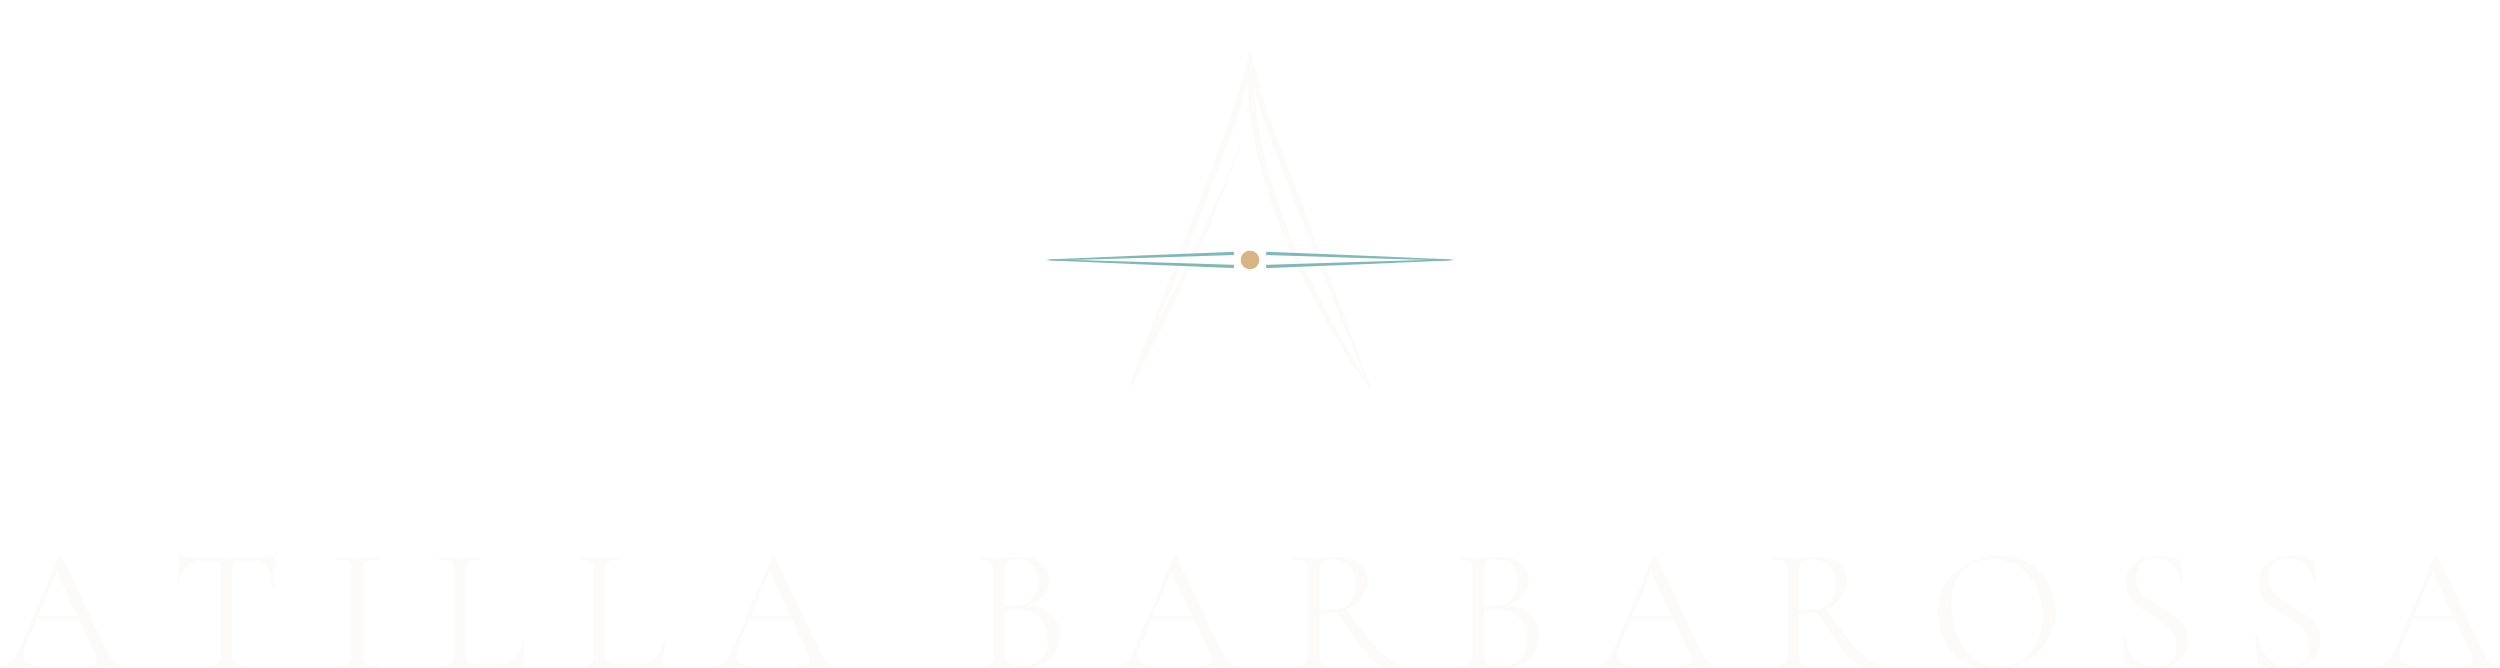
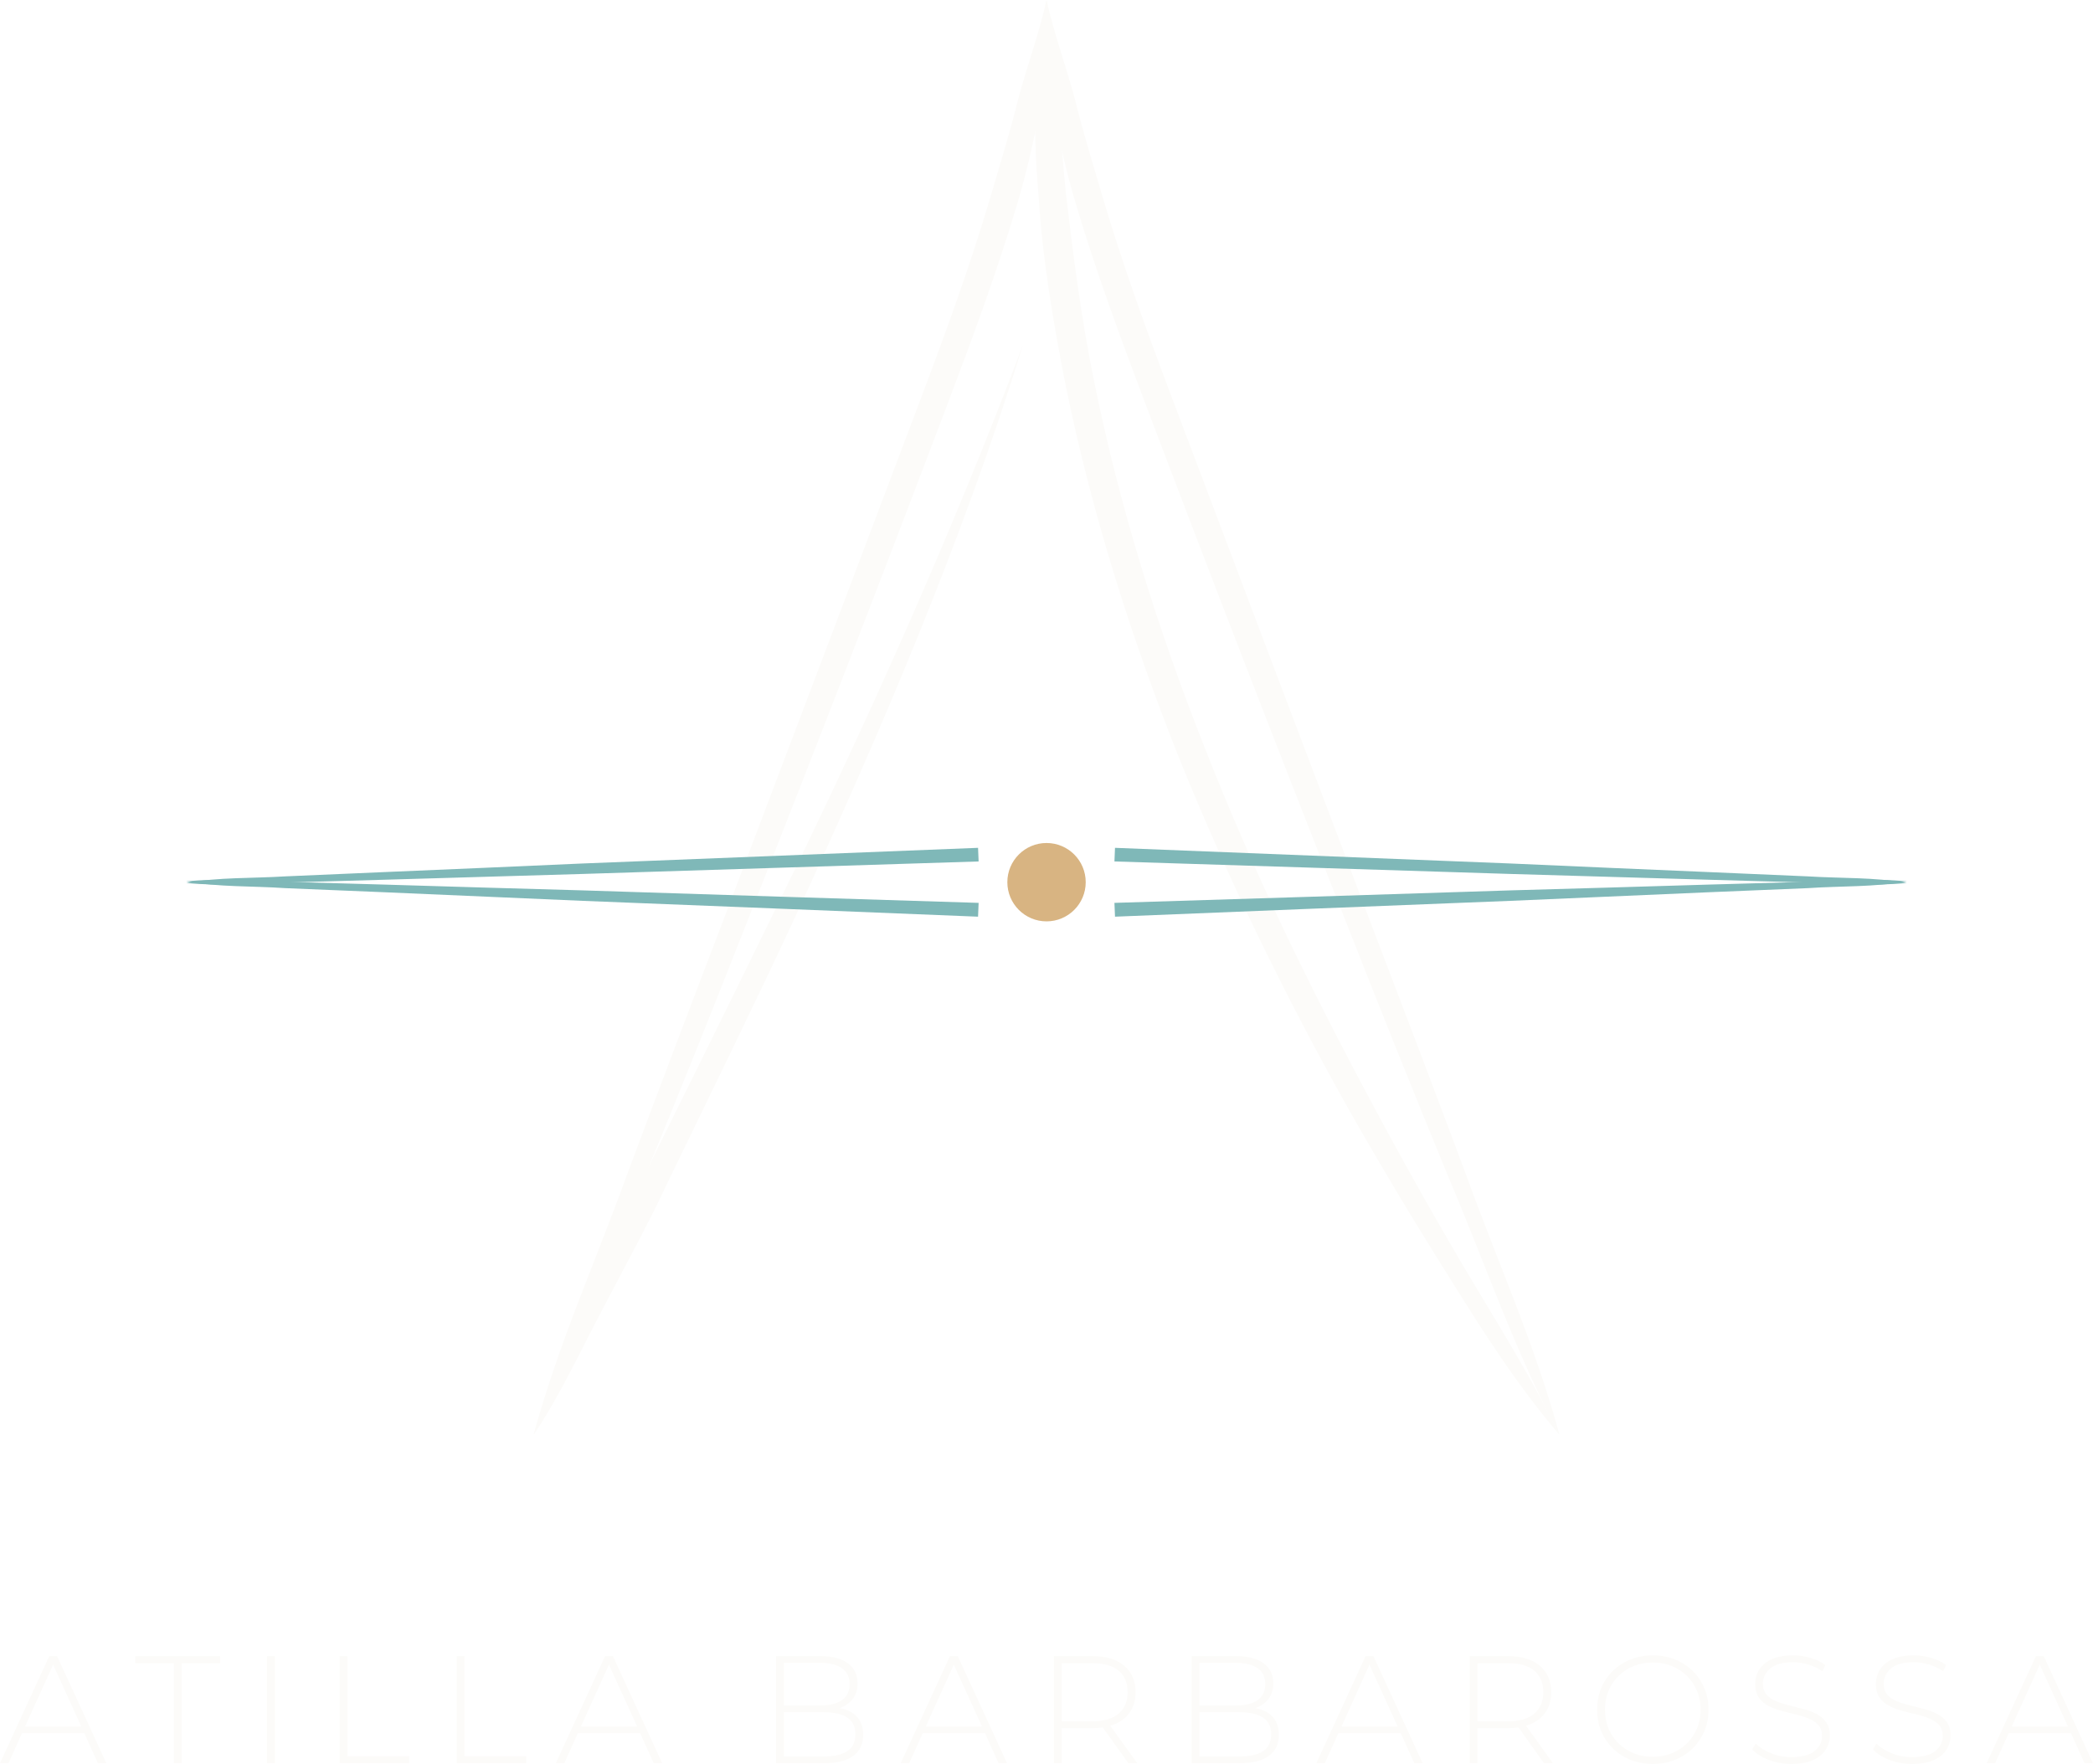
- <svg xmlns="http://www.w3.org/2000/svg" viewBox="0 0 735.59 196.5" role="img" aria-label="Atilla Barbarossa">
-   <g transform="translate(302.8 0) scale(1.3)">
+ <svg xmlns="http://www.w3.org/2000/svg" viewBox="0 0 673.06 567" role="img" aria-label="Atilla Barbarossa">
+   <g transform="scale(6) translate(6.09 -11.55)">
    <path d="M50 11.55C49.6 13.35 48.96 15.08 48.48 16.86C48.05 18.63 47.5 20.37 46.99 22.12C45.95 25.64 44.7 29.09 43.41 32.52C39.9 41.82 36.38 51.12 32.85 60.42C31.07 65.07 29.3 69.73 27.56 74.39C25.87 79.08 23.81 83.63 22.51 88.45C24.87 84.05 26.47 79.32 28.42 74.73C30.32 70.12 32.17 65.5 33.99 60.86C37.65 51.61 41.24 42.33 44.76 33.03C46.07 29.57 47.35 26.09 48.41 22.54C48.95 20.77 49.34 18.94 49.7 17.12C50 15.3 49.98 13.39 50 11.55Z" fill="#fcfbf9" />
    <path d="M50 11.55C50.02 13.39 50 15.3 50.3 17.12C50.66 18.94 51.05 20.77 51.59 22.54C52.65 26.09 53.93 29.57 55.24 33.03C58.76 42.33 62.35 51.61 66.01 60.86C67.83 65.5 69.68 70.12 71.58 74.73C73.53 79.32 75.13 84.05 77.49 88.45C76.19 83.63 74.13 79.08 72.44 74.39C70.7 69.73 68.93 65.07 67.15 60.42C63.62 51.12 60.1 41.82 56.59 32.52C55.3 29.09 54.05 25.64 53.01 22.12C52.5 20.37 51.95 18.63 51.52 16.86C51.04 15.08 50.4 13.35 50 11.55Z" fill="#fcfbf9" />
    <path d="M50 11.55C49.34 15.06 49.25 18.44 49.57 21.99C49.78 25.45 50.37 28.89 51.04 32.28C52.44 39.09 54.54 45.74 57.11 52.19C59.73 58.67 62.8 64.97 66.22 71.05C67.94 74.08 69.73 77.06 71.58 80C73.41 82.95 75.24 85.81 77.49 88.45C75.98 85.35 74.16 82.47 72.4 79.51C70.64 76.52 68.95 73.51 67.32 70.45C64.05 64.34 61.01 58.11 58.49 51.65C55.96 45.27 53.91 38.7 52.55 31.98C51.86 28.63 51.43 25.25 51.03 21.86C50.72 18.41 50.41 14.99 50 11.55Z" fill="#fcfbf9" />
    <path d="M48.75 30C44.86 40.3 40.36 50.33 35.51 60.2C33.22 64.89 30.91 69.57 28.59 74.24C27.41 76.54 26.41 78.91 25.36 81.27C24.34 83.65 23.21 85.95 22.51 88.45C23.95 86.3 25.01 83.97 26.22 81.69C27.41 79.4 28.66 77.15 29.75 74.81C32.02 70.11 34.33 65.43 36.53 60.69C41.15 50.7 45.49 40.52 48.75 30Z" fill="#fcfbf9" />
    <path d="M3.89 58.87C5.65 59.06 7.43 58.86 9.2 58.85C10.97 58.8 12.74 58.75 14.51 58.7C18.05 58.6 21.59 58.49 25.13 58.39C32.2 58.17 39.28 57.94 46.36 57.72L46.33 56.99C39.26 57.27 32.18 57.55 25.11 57.83C21.57 57.99 18.03 58.14 14.5 58.29C12.73 58.37 10.96 58.44 9.19 58.52C7.43 58.63 5.63 58.56 3.89 58.87Z" fill="#7fb8b8" />
    <path d="M3.89 58.79C5.63 59.1 7.43 59.03 9.19 59.15C10.96 59.22 12.73 59.3 14.5 59.37C18.03 59.52 21.57 59.68 25.11 59.83C32.18 60.11 39.26 60.39 46.33 60.68L46.36 59.94C39.28 59.72 32.2 59.5 25.13 59.27C21.59 59.17 18.05 59.07 14.51 58.96C12.74 58.91 10.97 58.86 9.2 58.81C7.43 58.8 5.65 58.6 3.89 58.79Z" fill="#7fb8b8" />
    <path d="M96.11 58.87C94.37 58.56 92.57 58.63 90.81 58.52C89.04 58.44 87.27 58.37 85.5 58.29C81.97 58.14 78.43 57.99 74.89 57.83C67.82 57.55 60.74 57.27 53.67 56.99L53.64 57.72C60.72 57.94 67.8 58.17 74.87 58.39C78.41 58.49 81.95 58.6 85.49 58.7C87.26 58.75 89.03 58.8 90.8 58.85C92.57 58.86 94.35 59.06 96.11 58.87Z" fill="#7fb8b8" />
    <path d="M96.11 58.79C94.35 58.6 92.57 58.8 90.8 58.81C89.03 58.86 87.26 58.91 85.49 58.96C81.95 59.07 78.41 59.17 74.87 59.27C67.8 59.5 60.72 59.72 53.64 59.94L53.67 60.68C60.74 60.39 67.82 60.11 74.89 59.83C78.43 59.68 81.97 59.52 85.5 59.37C87.27 59.3 89.04 59.22 90.81 59.15C92.57 59.03 94.37 59.1 96.11 58.79Z" fill="#7fb8b8" />
    <circle cx="50" cy="58.831" r="2.1" fill="#d8b482" />
+     <path transform="translate(-6.09 106.05) scale(0.0574)" d="M7.9 0L0 0L46.0-100.0L53.3-100.0L99.3 0L91.4 0L78.7-28.1L20.6-28.1L7.9 0ZM49.6-92.0L23.4-34.3L75.9-34.3L49.6-92.0ZM169.6 0L162.3 0L162.3-93.4L126.3-93.4L126.3-100.0L205.6-100.0L205.6-93.4L169.6-93.4L169.6 0ZM256.6 0L249.3 0L249.3-100.0L256.6-100.0L256.6 0ZM382.0 0L317.1 0L317.1-100.0L324.4-100.0L324.4-6.6L382.0-6.6L382.0 0ZM491.3 0L426.4 0L426.4-100.0L433.7-100.0L433.7-6.6L491.3-6.6L491.3 0ZM526.9 0L519.0 0L565-100.0L572.3-100.0L618.3 0L610.4 0L597.7-28.1L539.6-28.1L526.9 0ZM568.6-92.0L542.4-34.3L594.9-34.3L568.6-92.0ZM769.1 0L724.6 0L724.6-100.0L766.3-100.0Q782.4-100.0 791.6-93.4Q800.7-86.9 800.7-74.4L800.7-74.4Q800.7-65.6 796.1-59.8Q791.4-54.0 783.9-51.4L783.9-51.4Q794.6-49.6 800.3-43.2Q806-36.9 806-26.4L806-26.4Q806-13.7 796.8-6.9Q787.6 0 769.1 0L769.1 0ZM731.9-47.6L731.9-6.3L769.1-6.3Q783.6-6.3 791.1-11.2Q798.7-16.1 798.7-27.0L798.7-27.0Q798.7-37.7 791.1-42.6Q783.6-47.6 769.1-47.6L769.1-47.6L731.9-47.6ZM731.9-93.7L731.9-53.9L766-53.9Q779-53.9 786.1-58.9Q793.3-63.9 793.3-73.9L793.3-73.9Q793.3-83.7 786.1-88.7Q779-93.7 766-93.7L766-93.7L731.9-93.7ZM848.9 0L841.0 0L887-100.0L894.3-100.0L940.3 0L932.4 0L919.7-28.1L861.6-28.1L848.9 0ZM890.6-92.0L864.4-34.3L916.9-34.3L890.6-92.0ZM991.4 0L984.1 0L984.1-100.0L1020-100.0Q1038.9-100.0 1049.6-91.1Q1060.3-82.1 1060.3-66.3L1060.3-66.3Q1060.3-54.4 1054.1-46.4Q1048-38.3 1036.7-35.0L1036.7-35.0L1061.9 0L1053.6 0L1029.7-33.4Q1025.1-32.7 1020-32.7L1020-32.7L991.4-32.7L991.4 0ZM991.4-93.4L991.4-39.1L1020-39.1Q1036.1-39.1 1044.5-46.3Q1052.9-53.4 1052.9-66.3L1052.9-66.3Q1052.9-79.3 1044.5-86.4Q1036.1-93.4 1020-93.4L1020-93.4L991.4-93.4ZM1157.3 0L1112.7 0L1112.7-100.0L1154.4-100.0Q1170.6-100.0 1179.7-93.4Q1188.9-86.9 1188.9-74.4L1188.9-74.4Q1188.9-65.6 1184.2-59.8Q1179.6-54.0 1172-51.4L1172-51.4Q1182.7-49.6 1188.4-43.2Q1194.1-36.9 1194.1-26.4L1194.1-26.4Q1194.1-13.7 1184.9-6.9Q1175.7 0 1157.3 0L1157.3 0ZM1120-47.6L1120-6.3L1157.3-6.3Q1171.7-6.3 1179.3-11.2Q1186.9-16.1 1186.9-27.0L1186.9-27.0Q1186.9-37.7 1179.3-42.6Q1171.7-47.6 1157.3-47.6L1157.3-47.6L1120-47.6ZM1120-93.7L1120-53.9L1154.1-53.9Q1167.1-53.9 1174.3-58.9Q1181.4-63.9 1181.4-73.9L1181.4-73.9Q1181.4-83.7 1174.3-88.7Q1167.1-93.7 1154.1-93.7L1154.1-93.7L1120-93.7ZM1237 0L1229.1 0L1275.1-100.0L1282.4-100.0L1328.4 0L1320.6 0L1307.9-28.1L1249.7-28.1L1237 0ZM1278.7-92.0L1252.6-34.3L1305-34.3L1278.7-92.0ZM1379.6 0L1372.3 0L1372.3-100.0L1408.1-100.0Q1427.0-100.0 1437.7-91.1Q1448.4-82.1 1448.4-66.3L1448.4-66.3Q1448.4-54.4 1442.3-46.4Q1436.1-38.3 1424.9-35.0L1424.9-35.0L1450.0 0L1441.7 0L1417.9-33.4Q1413.3-32.7 1408.1-32.7L1408.1-32.7L1379.6-32.7L1379.6 0ZM1379.6-93.4L1379.6-39.1L1408.1-39.1Q1424.3-39.1 1432.6-46.3Q1441.0-53.4 1441.0-66.3L1441.0-66.3Q1441.0-79.3 1432.6-86.4Q1424.3-93.4 1408.1-93.4L1408.1-93.4L1379.6-93.4ZM1543.3 0.7L1543.3 0.7Q1532.1 0.7 1522.6-3.1Q1513.1-6.9 1506.1-13.7Q1499.0-20.6 1495.1-29.9Q1491.3-39.1 1491.3-50.0L1491.3-50.0Q1491.3-60.9 1495.1-70.1Q1499.0-79.4 1506.1-86.3Q1513.1-93.1 1522.6-96.9Q1532.1-100.7 1543.3-100.7L1543.3-100.7Q1554.4-100.7 1563.9-96.9Q1573.4-93.1 1580.4-86.3Q1587.4-79.4 1591.4-70.1Q1595.3-60.9 1595.3-50.0L1595.3-50.0Q1595.3-39.1 1591.4-29.9Q1587.4-20.6 1580.4-13.7Q1573.4-6.9 1563.9-3.1Q1554.4 0.7 1543.3 0.7ZM1543.3-6.0L1543.3-6.0Q1556.0-6.0 1566.1-11.7Q1576.1-17.4 1582.0-27.4Q1587.9-37.4 1587.9-50.0L1587.9-50.0Q1587.9-62.6 1582.0-72.6Q1576.1-82.6 1566.1-88.3Q1556.0-94.0 1543.3-94.0L1543.3-94.0Q1530.6-94.0 1520.4-88.3Q1510.3-82.6 1504.4-72.6Q1498.6-62.6 1498.6-50.0L1498.6-50.0Q1498.6-37.4 1504.4-27.4Q1510.3-17.4 1520.4-11.7Q1530.6-6.0 1543.3-6.0ZM1672.6 0.7L1672.6 0.7Q1661.4 0.7 1651.5-3.1Q1641.6-6.9 1636.1-12.9L1636.1-12.9L1639.4-18.3Q1644.6-13.0 1653.4-9.4Q1662.3-5.7 1672.4-5.7L1672.4-5.7Q1687.4-5.7 1694.4-11.4Q1701.3-17.1 1701.3-25.3L1701.3-25.3Q1701.3-31.7 1697.9-35.6Q1694.4-39.4 1688.9-41.7Q1683.3-44.0 1676.6-45.6Q1670.0-47.1 1663.4-48.9Q1656.7-50.7 1651.1-53.6Q1645.6-56.4 1642.2-61.4Q1638.9-66.3 1638.9-74.1L1638.9-74.1Q1638.9-81.3 1642.6-87.3Q1646.3-93.3 1654.1-97.0Q1662.0-100.7 1674.3-100.7L1674.3-100.7Q1682.6-100.7 1690.6-98.3Q1698.7-95.9 1704.4-91.7L1704.4-91.7L1701.7-85.9Q1695.4-90.1 1688.2-92.2Q1681.0-94.3 1674.3-94.3L1674.3-94.3Q1659.7-94.3 1652.9-88.4Q1646.1-82.6 1646.1-74.3L1646.1-74.3Q1646.1-67.9 1649.5-64.0Q1652.9-60.1 1658.4-57.9Q1664.0-55.6 1670.6-54.0Q1677.3-52.4 1683.9-50.6Q1690.6-48.9 1696.1-46.0Q1701.7-43.1 1705.1-38.3Q1708.6-33.4 1708.6-25.7L1708.6-25.7Q1708.6-18.6 1704.7-12.6Q1700.9-6.6 1692.9-2.9Q1685.0 0.7 1672.6 0.7ZM1785.3 0.7L1785.3 0.7Q1774.1 0.7 1764.2-3.1Q1754.3-6.9 1748.9-12.9L1748.9-12.9L1752.1-18.3Q1757.3-13.0 1766.1-9.4Q1775.0-5.7 1785.1-5.7L1785.1-5.7Q1800.1-5.7 1807.1-11.4Q1814.0-17.1 1814.0-25.3L1814.0-25.3Q1814.0-31.7 1810.6-35.6Q1807.1-39.4 1801.6-41.7Q1796.0-44.0 1789.4-45.6Q1782.7-47.1 1776.1-48.9Q1769.4-50.7 1763.9-53.6Q1758.3-56.4 1754.9-61.4Q1751.6-66.3 1751.6-74.1L1751.6-74.1Q1751.6-81.3 1755.3-87.3Q1759.0-93.3 1766.9-97.0Q1774.7-100.7 1787.0-100.7L1787.0-100.7Q1795.3-100.7 1803.4-98.3Q1811.4-95.9 1817.1-91.7L1817.1-91.7L1814.4-85.9Q1808.1-90.1 1800.9-92.2Q1793.7-94.3 1787.0-94.3L1787.0-94.3Q1772.4-94.3 1765.6-88.4Q1758.9-82.6 1758.9-74.3L1758.9-74.3Q1758.9-67.9 1762.2-64.0Q1765.6-60.1 1771.1-57.9Q1776.7-55.6 1783.4-54.0Q1790.0-52.4 1796.6-50.6Q1803.3-48.9 1808.9-46.0Q1814.4-43.1 1817.9-38.3Q1821.3-33.4 1821.3-25.7L1821.3-25.7Q1821.3-18.6 1817.4-12.6Q1813.6-6.6 1805.6-2.9Q1797.7 0.7 1785.3 0.7ZM1862.9 0L1855.0 0L1901.0-100.0L1908.3-100.0L1954.3 0L1946.4 0L1933.7-28.1L1875.6-28.1L1862.9 0ZM1904.6-92.0L1878.4-34.3L1930.9-34.3L1904.6-92.0Z" fill="#fcfbf9" />
  </g>
-   <path transform="translate(0 164.00)" d="M10.09 18.2 10.61 17.16H24.39L24.75 18.2ZM36.35 31.88Q36.56 31.88 36.56 32.19Q36.56 32.5 36.35 32.5Q34.84 32.5 33.28 32.4Q31.72 32.29 30.26 32.29Q28.65 32.29 27.46 32.4Q26.26 32.5 24.8 32.5Q24.6 32.5 24.6 32.19Q24.6 31.88 24.8 31.88Q27.56 31.88 28.24 31.07Q28.91 30.26 27.87 28.03L16.33 3.64L17.63 2.03L7.54 25.9Q6.24 29.07 7.38 30.47Q8.53 31.88 11.91 31.88Q12.17 31.88 12.17 32.19Q12.17 32.5 11.91 32.5Q10.35 32.5 9.05 32.4Q7.75 32.29 5.77 32.29Q3.9 32.29 2.78 32.4Q1.66 32.5 0.05 32.5Q-0.16 32.5 -0.16 32.19Q-0.16 31.88 0.05 31.88Q1.46 31.88 2.5 31.33Q3.54 30.78 4.45 29.41Q5.36 28.03 6.45 25.43L17.42 -0.47Q17.52 -0.62 17.78 -0.62Q18.04 -0.62 18.1 -0.47L30.37 25.38Q31.56 27.92 32.5 29.35Q33.44 30.78 34.35 31.33Q35.26 31.88 36.35 31.88ZM59.8 0.94Q56.58 0.94 54.94 2.6Q53.3 4.26 52.57 8.27Q52.57 8.37 52.29 8.37Q52 8.37 52 8.27Q52.1 7.59 52.21 6.37Q52.31 5.15 52.44 3.74Q52.57 2.34 52.65 1.01Q52.73 -0.31 52.73 -1.14Q52.73 -1.4 53.01 -1.4Q53.3 -1.4 53.3 -1.14Q53.3 -0.62 53.82 -0.39Q54.34 -0.16 54.99 -0.08Q55.64 0 56.11 0Q60.58 0.16 66.56 0.16Q70.25 0.16 72.41 0.08Q74.57 0 76.6 0Q78.36 0 79.33 -0.23Q80.29 -0.47 80.55 -1.3Q80.6 -1.51 80.86 -1.51Q81.12 -1.51 81.12 -1.3Q81.07 -0.52 80.96 0.83Q80.86 2.18 80.81 3.64Q80.76 5.1 80.7 6.34Q80.65 7.59 80.65 8.27Q80.65 8.37 80.34 8.37Q80.03 8.37 80.03 8.27Q79.87 4.21 78.36 2.57Q76.86 0.94 73.37 0.94Q71.19 0.94 70.1 1.14Q69 1.35 68.67 2.05Q68.33 2.76 68.33 4.32V28.29Q68.33 29.8 68.69 30.58Q69.06 31.36 70.12 31.62Q71.19 31.88 73.37 31.88Q73.53 31.88 73.53 32.19Q73.53 32.5 73.37 32.5Q72.02 32.5 70.3 32.45Q68.59 32.4 66.56 32.4Q64.64 32.4 62.92 32.45Q61.2 32.5 59.8 32.5Q59.7 32.5 59.7 32.19Q59.7 31.88 59.8 31.88Q61.93 31.88 63.05 31.62Q64.17 31.36 64.53 30.58Q64.9 29.8 64.9 28.29V4.21Q64.9 2.65 64.53 1.95Q64.17 1.25 63.08 1.09Q61.98 0.94 59.8 0.94ZM106.86 28.29Q106.86 29.8 107.17 30.58Q107.48 31.36 108.45 31.62Q109.41 31.88 111.28 31.88Q111.44 31.88 111.44 32.19Q111.44 32.5 111.28 32.5Q110.03 32.5 108.5 32.45Q106.96 32.4 105.09 32.4Q103.38 32.4 101.79 32.45Q100.2 32.5 98.96 32.5Q98.8 32.5 98.8 32.19Q98.8 31.88 98.96 31.88Q100.83 31.88 101.82 31.62Q102.8 31.36 103.12 30.58Q103.43 29.8 103.43 28.29V4.21Q103.43 2.7 103.12 1.95Q102.8 1.2 101.82 0.91Q100.83 0.62 98.96 0.62Q98.8 0.62 98.8 0.31Q98.8 0 98.96 0Q100.2 0 101.79 0.08Q103.38 0.16 105.09 0.16Q106.96 0.16 108.52 0.08Q110.08 0 111.28 0Q111.44 0 111.44 0.31Q111.44 0.62 111.28 0.62Q109.41 0.62 108.45 0.94Q107.48 1.25 107.17 2.03Q106.86 2.81 106.86 4.32ZM136.92 4.26V28.08Q136.92 29.48 137.23 30.21Q137.54 30.94 138.45 31.17Q139.36 31.41 141.08 31.41H146.74Q149.76 31.41 151.53 29.51Q153.3 27.61 153.82 24.54Q153.82 24.39 154.1 24.41Q154.39 24.44 154.39 24.6Q154.23 26 154.08 28Q153.92 30 153.92 31.72Q153.92 32.5 153.14 32.5H129.12Q129.01 32.5 129.01 32.19Q129.01 31.88 129.12 31.88Q130.99 31.88 131.95 31.62Q132.91 31.36 133.22 30.58Q133.54 29.8 133.54 28.29V4.21Q133.54 2.7 133.22 1.95Q132.91 1.2 131.95 0.91Q130.99 0.62 129.12 0.62Q129.01 0.62 129.01 0.31Q129.01 0 129.12 0Q130.36 0 131.92 0.08Q133.48 0.16 135.2 0.16Q137.02 0.16 138.58 0.08Q140.14 0 141.34 0Q141.49 0 141.49 0.31Q141.49 0.62 141.34 0.62Q139.46 0.62 138.5 0.91Q137.54 1.2 137.23 1.98Q136.92 2.76 136.92 4.26ZM178.15 4.26V28.08Q178.15 29.48 178.46 30.21Q178.78 30.94 179.69 31.17Q180.6 31.41 182.31 31.41H187.98Q191 31.41 192.76 29.51Q194.53 27.61 195.05 24.54Q195.05 24.39 195.34 24.41Q195.62 24.44 195.62 24.6Q195.47 26 195.31 28Q195.16 30 195.16 31.72Q195.16 32.5 194.38 32.5H170.35Q170.25 32.5 170.25 32.19Q170.25 31.88 170.35 31.88Q172.22 31.88 173.19 31.62Q174.15 31.36 174.46 30.58Q174.77 29.8 174.77 28.29V4.21Q174.77 2.7 174.46 1.95Q174.15 1.2 173.19 0.91Q172.22 0.62 170.35 0.62Q170.25 0.62 170.25 0.31Q170.25 0 170.35 0Q171.6 0 173.16 0.08Q174.72 0.16 176.44 0.16Q178.26 0.16 179.82 0.08Q181.38 0 182.57 0Q182.73 0 182.73 0.31Q182.73 0.62 182.57 0.62Q180.7 0.62 179.74 0.91Q178.78 1.2 178.46 1.98Q178.15 2.76 178.15 4.26ZM219.86 18.2 220.38 17.16H234.16L234.52 18.2ZM246.12 31.88Q246.32 31.88 246.32 32.19Q246.32 32.5 246.12 32.5Q244.61 32.5 243.05 32.4Q241.49 32.29 240.03 32.29Q238.42 32.29 237.22 32.4Q236.03 32.5 234.57 32.5Q234.36 32.5 234.36 32.19Q234.36 31.88 234.57 31.88Q237.33 31.88 238 31.07Q238.68 30.26 237.64 28.03L226.1 3.64L227.4 2.03L217.31 25.9Q216.01 29.07 217.15 30.47Q218.3 31.88 221.68 31.88Q221.94 31.88 221.94 32.19Q221.94 32.5 221.68 32.5Q220.12 32.5 218.82 32.4Q217.52 32.29 215.54 32.29Q213.67 32.29 212.55 32.4Q211.43 32.5 209.82 32.5Q209.61 32.5 209.61 32.19Q209.61 31.88 209.82 31.88Q211.22 31.88 212.26 31.33Q213.3 30.78 214.21 29.41Q215.12 28.03 216.22 25.43L227.19 -0.47Q227.29 -0.62 227.55 -0.62Q227.81 -0.62 227.86 -0.47L240.14 25.38Q241.33 27.92 242.27 29.35Q243.2 30.78 244.11 31.33Q245.02 31.88 246.12 31.88ZM301.08 14.72 301.65 14.14Q304.72 14.14 307.03 15.29Q309.35 16.43 310.62 18.41Q311.9 20.38 311.9 22.93Q311.9 25.69 310.54 27.92Q309.19 30.16 306.83 31.43Q304.46 32.71 301.55 32.71Q299.88 32.71 297.78 32.55Q295.67 32.4 293.9 32.4Q292.19 32.4 290.6 32.45Q289.02 32.5 287.72 32.5Q287.61 32.5 287.61 32.19Q287.61 31.88 287.72 31.88Q289.59 31.88 290.58 31.62Q291.56 31.36 291.93 30.58Q292.29 29.8 292.29 28.29V4.21Q292.29 2.7 291.95 1.95Q291.62 1.2 290.65 0.91Q289.69 0.62 287.82 0.62Q287.66 0.62 287.66 0.31Q287.66 0 287.82 0Q289.07 0 290.63 0.08Q292.19 0.16 293.9 0.16Q295.26 0.16 297.02 0Q298.79 -0.16 300.04 -0.16Q303.11 -0.16 305.03 0.75Q306.96 1.66 307.87 3.22Q308.78 4.78 308.78 6.71Q308.78 9.67 306.62 11.75Q304.46 13.83 301.08 14.72ZM298.9 0.62Q297.7 0.62 296.97 0.83Q296.24 1.04 295.93 1.79Q295.62 2.55 295.62 4.32V14.51L293.96 14.09Q295.62 14.2 296.71 14.22Q297.8 14.25 297.96 14.25Q301.96 14.25 303.68 12.19Q305.4 10.14 305.4 7.12Q305.4 5.3 304.75 3.82Q304.1 2.34 302.69 1.48Q301.29 0.62 298.9 0.62ZM300.77 31.77Q304.67 31.77 306.46 29.77Q308.26 27.77 308.26 24.23Q308.26 20.33 305.97 17.84Q303.68 15.34 299.57 15.34Q298.27 15.29 296.89 15.34Q295.52 15.39 294.11 15.6L295.62 15.03V28.29Q295.62 29.54 295.98 30.32Q296.35 31.1 297.47 31.43Q298.58 31.77 300.77 31.77ZM338.1 18.2 338.62 17.16H352.4L352.77 18.2ZM364.36 31.88Q364.57 31.88 364.57 32.19Q364.57 32.5 364.36 32.5Q362.86 32.5 361.3 32.4Q359.74 32.29 358.28 32.29Q356.67 32.29 355.47 32.4Q354.28 32.5 352.82 32.5Q352.61 32.5 352.61 32.19Q352.61 31.88 352.82 31.88Q355.58 31.88 356.25 31.07Q356.93 30.26 355.89 28.03L344.34 3.64L345.64 2.03L335.56 25.9Q334.26 29.07 335.4 30.47Q336.54 31.88 339.92 31.88Q340.18 31.88 340.18 32.19Q340.18 32.5 339.92 32.5Q338.36 32.5 337.06 32.4Q335.76 32.29 333.79 32.29Q331.92 32.29 330.8 32.4Q329.68 32.5 328.07 32.5Q327.86 32.5 327.86 32.19Q327.86 31.88 328.07 31.88Q329.47 31.88 330.51 31.33Q331.55 30.78 332.46 29.41Q333.37 28.03 334.46 25.43L345.44 -0.47Q345.54 -0.62 345.8 -0.62Q346.06 -0.62 346.11 -0.47L358.38 25.38Q359.58 27.92 360.52 29.35Q361.45 30.78 362.36 31.33Q363.27 31.88 364.36 31.88ZM406.85 32.5Q405.96 32.5 404.01 30.5Q402.06 28.5 399.28 24.73Q396.5 20.96 393.07 15.81L395.98 14.92Q400.4 21.22 403.49 24.93Q406.59 28.65 408.95 30.26Q411.32 31.88 413.5 31.88Q413.66 31.88 413.66 32.19Q413.66 32.5 413.5 32.5Q410.9 32.5 409.27 32.5Q407.63 32.5 406.85 32.5ZM393.74 -0.16Q397.9 -0.16 400.11 1.74Q402.32 3.64 402.32 6.71Q402.32 9.52 400.69 11.78Q399.05 14.04 396.37 15.34Q393.69 16.64 390.52 16.64Q390 16.64 389.35 16.59Q388.7 16.54 388.18 16.48V28.29Q388.18 29.8 388.47 30.58Q388.75 31.36 389.71 31.62Q390.68 31.88 392.6 31.88Q392.76 31.88 392.76 32.19Q392.76 32.5 392.6 32.5Q391.35 32.5 389.82 32.45Q388.28 32.4 386.46 32.4Q384.75 32.4 383.16 32.45Q381.58 32.5 380.28 32.5Q380.17 32.5 380.17 32.19Q380.17 31.88 380.28 31.88Q382.2 31.88 383.16 31.62Q384.12 31.36 384.49 30.58Q384.85 29.8 384.85 28.29V4.21Q384.85 2.7 384.51 1.95Q384.18 1.2 383.24 0.91Q382.3 0.62 380.38 0.62Q380.22 0.62 380.22 0.31Q380.22 0 380.38 0Q381.63 0 383.19 0.08Q384.75 0.16 386.46 0.16Q388.08 0.16 390.18 0Q392.29 -0.16 393.74 -0.16ZM398.79 8.22Q398.79 5.36 397.93 3.69Q397.07 2.03 395.51 1.33Q393.95 0.62 391.77 0.62Q389.84 0.62 389.01 1.3Q388.18 1.98 388.18 4.32V15.24Q388.91 15.34 389.74 15.39Q390.57 15.44 391.25 15.44Q395.46 15.44 397.12 13.6Q398.79 11.75 398.79 8.22ZM442.16 14.72 442.73 14.14Q445.8 14.14 448.11 15.29Q450.42 16.43 451.7 18.41Q452.97 20.38 452.97 22.93Q452.97 25.69 451.62 27.92Q450.27 30.16 447.9 31.43Q445.54 32.71 442.62 32.71Q440.96 32.71 438.85 32.55Q436.75 32.4 434.98 32.4Q433.26 32.4 431.68 32.45Q430.09 32.5 428.79 32.5Q428.69 32.5 428.69 32.19Q428.69 31.88 428.79 31.88Q430.66 31.88 431.65 31.62Q432.64 31.36 433 30.58Q433.37 29.8 433.37 28.29V4.21Q433.37 2.7 433.03 1.95Q432.69 1.2 431.73 0.91Q430.77 0.62 428.9 0.62Q428.74 0.62 428.74 0.31Q428.74 0 428.9 0Q430.14 0 431.7 0.08Q433.26 0.16 434.98 0.16Q436.33 0.16 438.1 0Q439.87 -0.16 441.12 -0.16Q444.18 -0.16 446.11 0.75Q448.03 1.66 448.94 3.22Q449.85 4.78 449.85 6.71Q449.85 9.67 447.69 11.75Q445.54 13.83 442.16 14.72ZM439.97 0.62Q438.78 0.62 438.05 0.83Q437.32 1.04 437.01 1.79Q436.7 2.55 436.7 4.32V14.51L435.03 14.09Q436.7 14.2 437.79 14.22Q438.88 14.25 439.04 14.25Q443.04 14.25 444.76 12.19Q446.47 10.14 446.47 7.12Q446.47 5.3 445.82 3.82Q445.17 2.34 443.77 1.48Q442.36 0.62 439.97 0.62ZM441.84 31.77Q445.74 31.77 447.54 29.77Q449.33 27.77 449.33 24.23Q449.33 20.33 447.04 17.84Q444.76 15.34 440.65 15.34Q439.35 15.29 437.97 15.34Q436.59 15.39 435.19 15.6L436.7 15.03V28.29Q436.7 29.54 437.06 30.32Q437.42 31.1 438.54 31.43Q439.66 31.77 441.84 31.77ZM479.18 18.2 479.7 17.16H493.48L493.84 18.2ZM505.44 31.88Q505.65 31.88 505.65 32.19Q505.65 32.5 505.44 32.5Q503.93 32.5 502.37 32.4Q500.81 32.29 499.36 32.29Q497.74 32.29 496.55 32.4Q495.35 32.5 493.9 32.5Q493.69 32.5 493.69 32.19Q493.69 31.88 493.9 31.88Q496.65 31.88 497.33 31.07Q498 30.26 496.96 28.03L485.42 3.64L486.72 2.03L476.63 25.9Q475.33 29.07 476.48 30.47Q477.62 31.88 481 31.88Q481.26 31.88 481.26 32.19Q481.26 32.5 481 32.5Q479.44 32.5 478.14 32.4Q476.84 32.29 474.86 32.29Q472.99 32.29 471.87 32.4Q470.76 32.5 469.14 32.5Q468.94 32.5 468.94 32.19Q468.94 31.88 469.14 31.88Q470.55 31.88 471.59 31.33Q472.63 30.78 473.54 29.41Q474.45 28.03 475.54 25.43L486.51 -0.47Q486.62 -0.62 486.88 -0.62Q487.14 -0.62 487.19 -0.47L499.46 25.38Q500.66 27.92 501.59 29.35Q502.53 30.78 503.44 31.33Q504.35 31.88 505.44 31.88ZM547.92 32.5Q547.04 32.5 545.09 30.5Q543.14 28.5 540.36 24.73Q537.58 20.96 534.14 15.81L537.06 14.92Q541.48 21.22 544.57 24.93Q547.66 28.65 550.03 30.26Q552.4 31.88 554.58 31.88Q554.74 31.88 554.74 32.19Q554.74 32.5 554.58 32.5Q551.98 32.5 550.34 32.5Q548.7 32.5 547.92 32.5ZM534.82 -0.16Q538.98 -0.16 541.19 1.74Q543.4 3.64 543.4 6.71Q543.4 9.52 541.76 11.78Q540.12 14.04 537.45 15.34Q534.77 16.64 531.6 16.64Q531.08 16.64 530.43 16.59Q529.78 16.54 529.26 16.48V28.29Q529.26 29.8 529.54 30.58Q529.83 31.36 530.79 31.62Q531.75 31.88 533.68 31.88Q533.83 31.88 533.83 32.19Q533.83 32.5 533.68 32.5Q532.43 32.5 530.89 32.45Q529.36 32.4 527.54 32.4Q525.82 32.4 524.24 32.45Q522.65 32.5 521.35 32.5Q521.25 32.5 521.25 32.19Q521.25 31.88 521.35 31.88Q523.28 31.88 524.24 31.62Q525.2 31.36 525.56 30.58Q525.93 29.8 525.93 28.29V4.21Q525.93 2.7 525.59 1.95Q525.25 1.2 524.32 0.91Q523.38 0.62 521.46 0.62Q521.3 0.62 521.3 0.31Q521.3 0 521.46 0Q522.7 0 524.26 0.08Q525.82 0.16 527.54 0.16Q529.15 0.16 531.26 0Q533.36 -0.16 534.82 -0.16ZM539.86 8.22Q539.86 5.36 539.01 3.69Q538.15 2.03 536.59 1.33Q535.03 0.62 532.84 0.62Q530.92 0.62 530.09 1.3Q529.26 1.98 529.26 4.32V15.24Q529.98 15.34 530.82 15.39Q531.65 15.44 532.32 15.44Q536.54 15.44 538.2 13.6Q539.86 11.75 539.86 8.22ZM586.66 33.12Q582.92 33.12 579.88 31.8Q576.84 30.47 574.68 28.13Q572.52 25.79 571.35 22.75Q570.18 19.71 570.18 16.28Q570.18 12.06 571.82 8.89Q573.46 5.72 576.16 3.61Q578.86 1.51 582.09 0.47Q585.31 -0.57 588.48 -0.57Q592.33 -0.57 595.37 0.81Q598.42 2.18 600.55 4.52Q602.68 6.86 603.8 9.83Q604.92 12.79 604.92 15.91Q604.92 19.55 603.46 22.67Q602 25.79 599.48 28.13Q596.96 30.47 593.66 31.8Q590.36 33.12 586.66 33.12ZM588.48 32.03Q592.02 32.03 594.83 30.34Q597.64 28.65 599.3 25.38Q600.96 22.1 600.96 17.37Q600.96 12.48 599.17 8.71Q597.38 4.94 594.07 2.78Q590.77 0.62 586.3 0.62Q580.53 0.62 577.33 4.34Q574.13 8.06 574.13 14.46Q574.13 18.15 575.15 21.35Q576.16 24.54 578.08 26.96Q580.01 29.38 582.66 30.71Q585.31 32.03 588.48 32.03ZM628.52 6.08Q628.52 8.22 629.59 9.75Q630.66 11.28 632.32 12.43Q633.98 13.57 635.86 14.72Q637.78 15.81 639.57 17.06Q641.37 18.3 642.54 20.02Q643.71 21.74 643.71 24.23Q643.71 26.73 642.46 28.73Q641.21 30.73 638.85 31.93Q636.48 33.12 633 33.12Q631.75 33.12 630.53 32.94Q629.3 32.76 628.08 32.34Q626.86 31.93 625.66 31.3Q625.4 31.15 625.33 30.91Q625.25 30.68 625.2 30.32L624.52 23.24Q624.47 22.98 624.75 22.96Q625.04 22.93 625.09 23.14Q625.46 24.7 626.13 26.31Q626.81 27.92 627.9 29.28Q628.99 30.63 630.55 31.46Q632.11 32.29 634.19 32.29Q635.7 32.29 637.13 31.72Q638.56 31.15 639.47 29.85Q640.38 28.55 640.38 26.31Q640.38 23.76 639.26 22.07Q638.14 20.38 636.43 19.14Q634.71 17.89 632.79 16.8Q630.97 15.65 629.28 14.46Q627.59 13.26 626.52 11.62Q625.46 9.98 625.46 7.54Q625.46 4.78 626.86 2.99Q628.26 1.2 630.5 0.31Q632.74 -0.57 635.13 -0.57Q636.58 -0.57 638.14 -0.29Q639.7 0 641.21 0.68Q641.63 0.83 641.81 1.07Q641.99 1.3 641.99 1.56L642.36 7.49Q642.36 7.7 642.1 7.72Q641.84 7.75 641.73 7.54Q641.63 6.5 641.16 5.23Q640.69 3.95 639.81 2.81Q638.92 1.66 637.57 0.94Q636.22 0.21 634.3 0.21Q632.27 0.21 630.99 1.07Q629.72 1.92 629.12 3.25Q628.52 4.58 628.52 6.08ZM667.58 6.08Q667.58 8.22 668.64 9.75Q669.71 11.28 671.37 12.43Q673.04 13.57 674.91 14.72Q676.83 15.81 678.63 17.06Q680.42 18.3 681.59 20.02Q682.76 21.74 682.76 24.23Q682.76 26.73 681.51 28.73Q680.26 30.73 677.9 31.93Q675.53 33.12 672.05 33.12Q670.8 33.12 669.58 32.94Q668.36 32.76 667.13 32.34Q665.91 31.93 664.72 31.3Q664.46 31.15 664.38 30.91Q664.3 30.68 664.25 30.32L663.57 23.24Q663.52 22.98 663.81 22.96Q664.09 22.93 664.14 23.14Q664.51 24.7 665.18 26.31Q665.86 27.92 666.95 29.28Q668.04 30.63 669.6 31.46Q671.16 32.29 673.24 32.29Q674.75 32.29 676.18 31.72Q677.61 31.15 678.52 29.85Q679.43 28.55 679.43 26.31Q679.43 23.76 678.31 22.07Q677.2 20.38 675.48 19.14Q673.76 17.89 671.84 16.8Q670.02 15.65 668.33 14.46Q666.64 13.26 665.57 11.62Q664.51 9.98 664.51 7.54Q664.51 4.78 665.91 2.99Q667.32 1.2 669.55 0.31Q671.79 -0.57 674.18 -0.57Q675.64 -0.57 677.2 -0.29Q678.76 0 680.26 0.68Q680.68 0.83 680.86 1.07Q681.04 1.3 681.04 1.56L681.41 7.49Q681.41 7.7 681.15 7.72Q680.89 7.75 680.78 7.54Q680.68 6.5 680.21 5.23Q679.74 3.95 678.86 2.81Q677.98 1.66 676.62 0.94Q675.27 0.21 673.35 0.21Q671.32 0.21 670.05 1.07Q668.77 1.92 668.17 3.25Q667.58 4.58 667.58 6.08ZM709.18 18.2 709.7 17.16H723.48L723.84 18.2ZM735.44 31.88Q735.64 31.88 735.64 32.19Q735.64 32.5 735.44 32.5Q733.93 32.5 732.37 32.4Q730.81 32.29 729.35 32.29Q727.74 32.29 726.54 32.4Q725.35 32.5 723.89 32.5Q723.68 32.5 723.68 32.19Q723.68 31.88 723.89 31.88Q726.65 31.88 727.32 31.07Q728 30.26 726.96 28.03L715.42 3.64L716.72 2.03L706.63 25.9Q705.33 29.07 706.47 30.47Q707.62 31.88 711 31.88Q711.26 31.88 711.26 32.19Q711.26 32.5 711 32.5Q709.44 32.5 708.14 32.4Q706.84 32.29 704.86 32.29Q702.99 32.29 701.87 32.4Q700.75 32.5 699.14 32.5Q698.93 32.5 698.93 32.19Q698.93 31.88 699.14 31.88Q700.54 31.88 701.58 31.33Q702.62 30.78 703.53 29.41Q704.44 28.03 705.54 25.43L716.51 -0.47Q716.61 -0.62 716.87 -0.62Q717.13 -0.62 717.18 -0.47L729.46 25.38Q730.65 27.92 731.59 29.35Q732.52 30.78 733.43 31.33Q734.34 31.88 735.44 31.88Z" fill="#fcfbf9" />
</svg>
